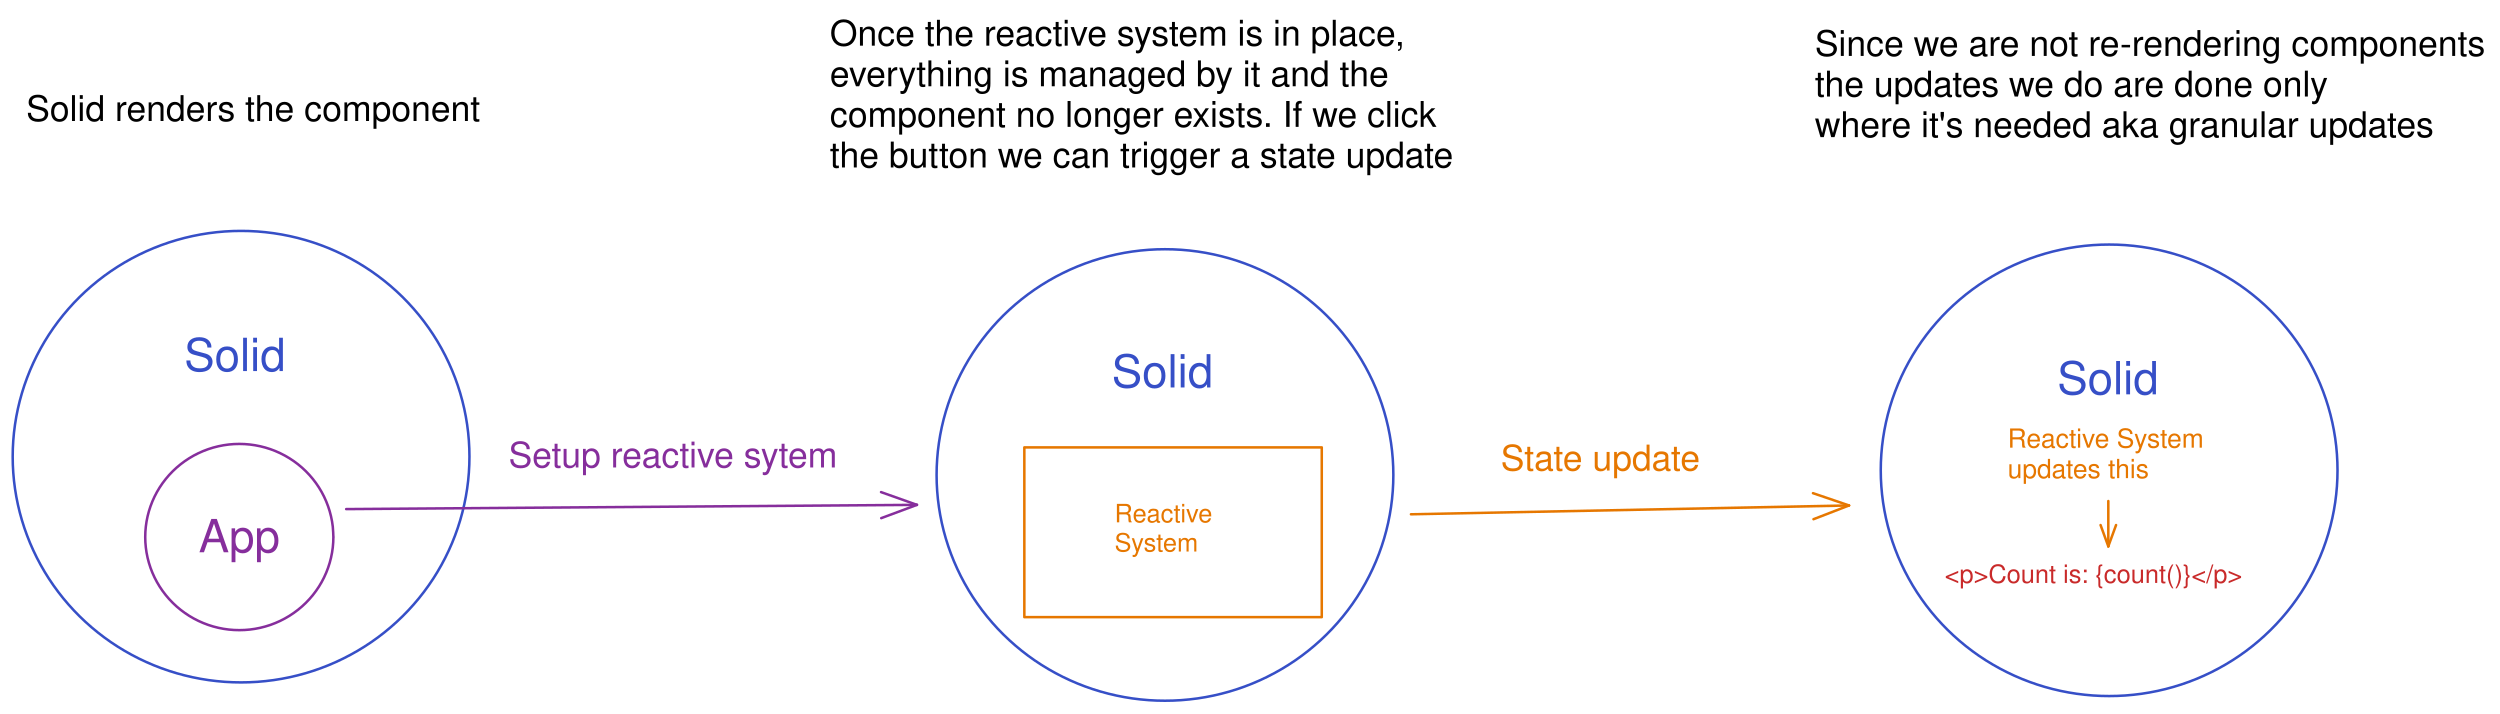
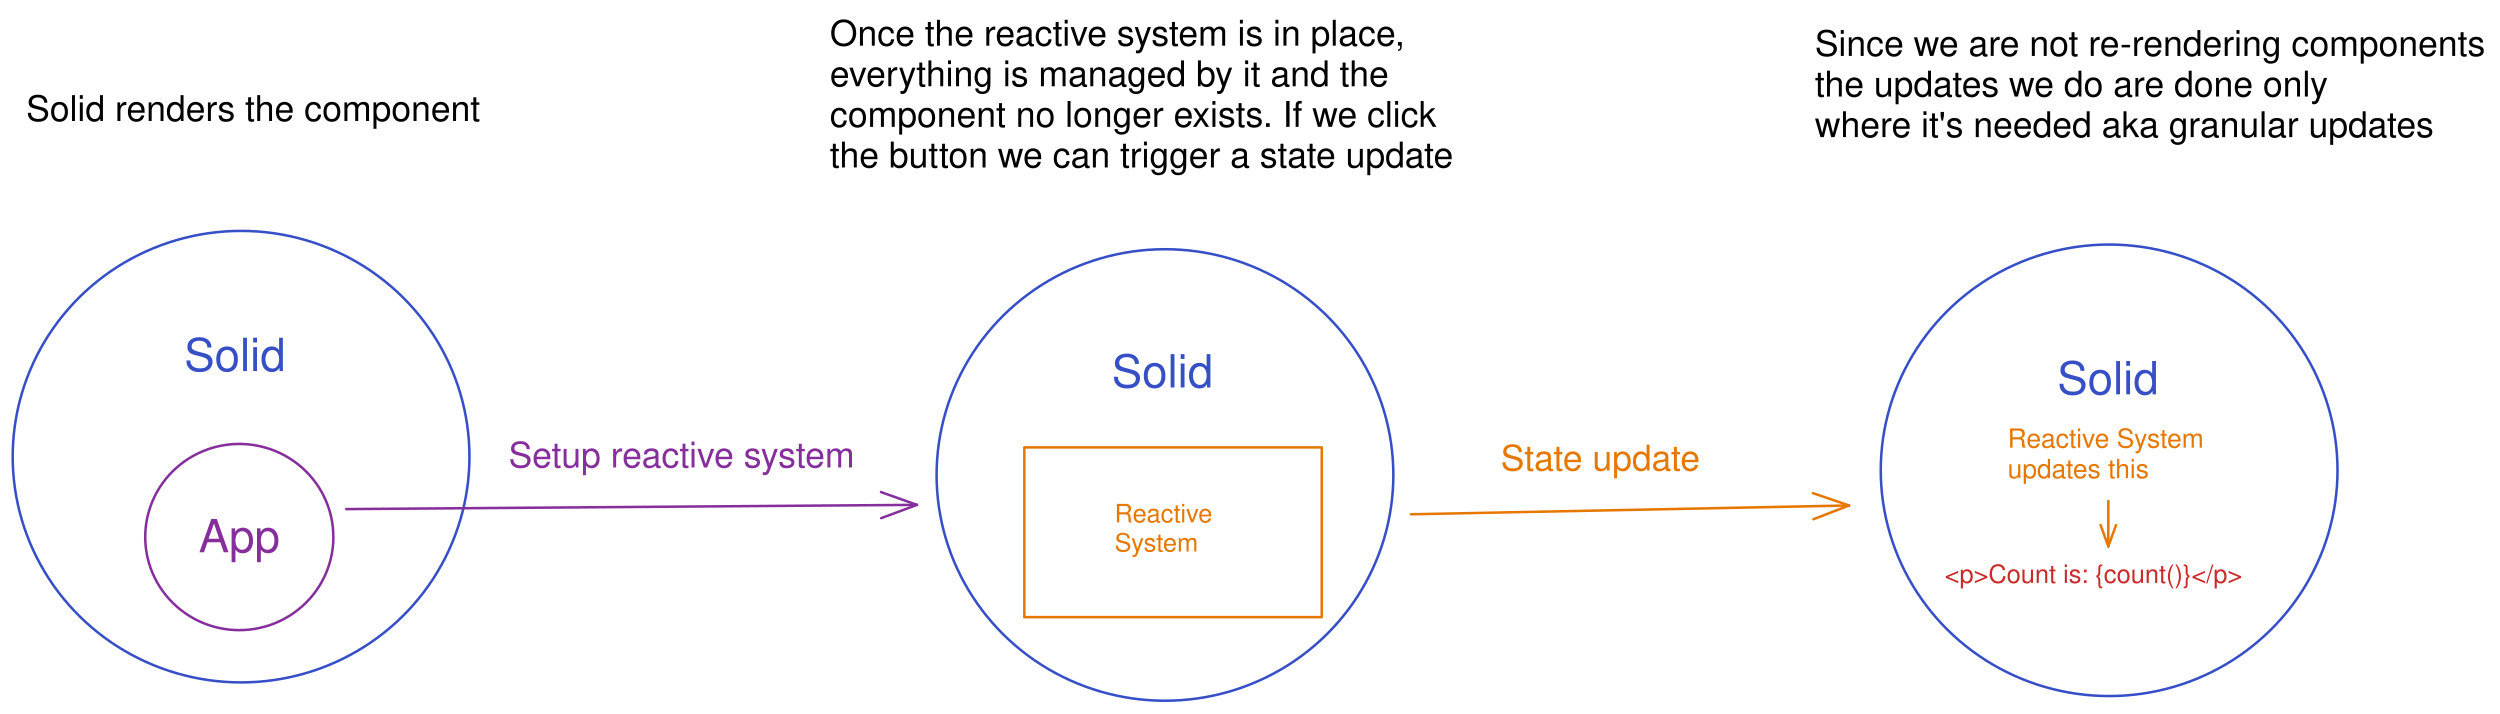
<svg xmlns="http://www.w3.org/2000/svg" version="1.1" viewBox="0 0 1970.417 562.287" width="1970.417" height="562.287">
  <defs>
    <style>      
      font-family: "Gordita"
    </style>
  </defs>
  <g stroke-linecap="round" transform="translate(114.4604 349.8938) rotate(0 74.14659 73.3821)">
    <path d="M148.29 73.38 C148.29 76.12, 148.14 78.88, 147.83 81.6 C147.52 84.32, 147.05 87.04, 146.43 89.71 C145.82 92.38, 145.05 95.03, 144.13 97.62 C143.22 100.2, 142.15 102.75, 140.95 105.22 C139.75 107.69, 138.4 110.1, 136.93 112.42 C135.46 114.74, 133.84 116.99, 132.12 119.14 C130.39 121.28, 128.53 123.33, 126.58 125.27 C124.62 127.21, 122.54 129.05, 120.38 130.75 C118.21 132.46, 115.94 134.06, 113.59 135.52 C111.25 136.97, 108.81 138.31, 106.32 139.5 C103.82 140.69, 101.25 141.74, 98.64 142.65 C96.02 143.55, 93.34 144.31, 90.65 144.92 C87.95 145.53, 85.2 146, 82.45 146.3 C79.7 146.61, 76.91 146.76, 74.15 146.76 C71.38 146.76, 68.59 146.61, 65.84 146.3 C63.09 146, 60.35 145.53, 57.65 144.92 C54.95 144.31, 52.27 143.55, 49.66 142.65 C47.05 141.74, 44.47 140.69, 41.98 139.5 C39.48 138.31, 37.04 136.97, 34.7 135.52 C32.36 134.06, 30.08 132.46, 27.92 130.75 C25.75 129.05, 23.67 127.21, 21.72 125.27 C19.76 123.33, 17.9 121.28, 16.18 119.14 C14.45 116.99, 12.84 114.74, 11.36 112.42 C9.89 110.1, 8.54 107.69, 7.34 105.22 C6.14 102.75, 5.07 100.2, 4.16 97.62 C3.25 95.03, 2.47 92.38, 1.86 89.71 C1.24 87.04, 0.78 84.32, 0.47 81.6 C0.16 78.88, 0 76.12, 0 73.38 C0 70.64, 0.16 67.89, 0.47 65.17 C0.78 62.44, 1.24 59.72, 1.86 57.05 C2.47 54.38, 3.25 51.73, 4.16 49.15 C5.07 46.56, 6.14 44.01, 7.34 41.54 C8.54 39.08, 9.89 36.66, 11.36 34.34 C12.84 32.02, 14.45 29.77, 16.18 27.63 C17.9 25.49, 19.76 23.43, 21.72 21.49 C23.67 19.56, 25.75 17.72, 27.92 16.01 C30.08 14.3, 32.36 12.7, 34.7 11.25 C37.04 9.79, 39.48 8.46, 41.98 7.27 C44.47 6.08, 47.05 5.02, 49.66 4.12 C52.27 3.21, 54.95 2.45, 57.65 1.84 C60.35 1.23, 63.09 0.77, 65.84 0.46 C68.59 0.15, 71.38 0, 74.15 0 C76.91 0, 79.7 0.15, 82.45 0.46 C85.2 0.77, 87.95 1.23, 90.65 1.84 C93.34 2.45, 96.02 3.21, 98.64 4.12 C101.25 5.02, 103.82 6.08, 106.32 7.27 C108.81 8.46, 111.25 9.79, 113.59 11.25 C115.94 12.7, 118.21 14.3, 120.38 16.01 C122.54 17.72, 124.62 19.56, 126.58 21.49 C128.53 23.43, 130.39 25.49, 132.12 27.63 C133.84 29.77, 135.46 32.02, 136.93 34.34 C138.4 36.66, 139.75 39.08, 140.95 41.54 C142.15 44.01, 143.22 46.56, 144.13 49.15 C145.05 51.73, 145.82 54.38, 146.43 57.05 C147.05 59.72, 147.52 62.44, 147.83 65.17 C148.14 67.89, 148.22 72.01, 148.29 73.38 C148.37 74.75, 148.37 72.01, 148.29 73.38" stroke="#862e9c" stroke-width="2" fill="none" />
  </g>
  <g transform="translate(155.6069 402.2759) rotate(0 33 21)">
    <text x="33" y="33" font-family="Helvetica, Segoe UI Emoji" font-size="36px" fill="#862e9c" text-anchor="middle" style="white-space: pre;" direction="ltr">App</text>
  </g>
  <g stroke-linecap="round" transform="translate(10 181.9895) rotate(0 180 177.9295)">
    <path d="M360 177.93 C360 182.16, 359.85 186.4, 359.54 190.62 C359.24 194.84, 358.78 199.06, 358.17 203.25 C357.56 207.44, 356.8 211.62, 355.89 215.75 C354.98 219.89, 353.91 224, 352.71 228.06 C351.5 232.12, 350.15 236.15, 348.65 240.11 C347.16 244.07, 345.51 248, 343.73 251.84 C341.96 255.69, 340.03 259.49, 337.98 263.2 C335.93 266.92, 333.74 270.57, 331.43 274.13 C329.11 277.68, 326.66 281.17, 324.1 284.56 C321.53 287.95, 318.84 291.25, 316.03 294.45 C313.23 297.65, 310.31 300.75, 307.28 303.74 C304.25 306.74, 301.11 309.63, 297.87 312.4 C294.64 315.17, 291.3 317.83, 287.87 320.37 C284.44 322.91, 280.92 325.33, 277.32 327.61 C273.71 329.9, 270.02 332.07, 266.26 334.09 C262.51 336.12, 258.67 338.02, 254.77 339.78 C250.88 341.54, 246.91 343.16, 242.9 344.64 C238.89 346.12, 234.82 347.46, 230.71 348.65 C226.6 349.84, 222.44 350.89, 218.26 351.79 C214.08 352.69, 209.85 353.45, 205.62 354.05 C201.38 354.65, 197.11 355.1, 192.84 355.41 C188.57 355.71, 184.28 355.86, 180 355.86 C175.72 355.86, 171.43 355.71, 167.16 355.41 C162.89 355.1, 158.62 354.65, 154.38 354.05 C150.15 353.45, 145.92 352.69, 141.74 351.79 C137.56 350.89, 133.4 349.84, 129.29 348.65 C125.18 347.46, 121.11 346.12, 117.1 344.64 C113.09 343.16, 109.12 341.54, 105.23 339.78 C101.33 338.02, 97.49 336.12, 93.74 334.09 C89.98 332.07, 86.29 329.9, 82.68 327.61 C79.08 325.33, 75.56 322.91, 72.13 320.37 C68.7 317.83, 65.36 315.17, 62.13 312.4 C58.89 309.63, 55.75 306.74, 52.72 303.74 C49.69 300.75, 46.77 297.65, 43.97 294.45 C41.16 291.25, 38.47 287.95, 35.9 284.56 C33.34 281.17, 30.89 277.68, 28.57 274.13 C26.26 270.57, 24.07 266.92, 22.02 263.2 C19.97 259.49, 18.04 255.69, 16.27 251.84 C14.49 248, 12.84 244.07, 11.35 240.11 C9.85 236.15, 8.5 232.12, 7.29 228.06 C6.09 224, 5.02 219.89, 4.11 215.75 C3.2 211.62, 2.44 207.44, 1.83 203.25 C1.22 199.06, 0.76 194.84, 0.46 190.62 C0.15 186.4, 0 182.16, 0 177.93 C0 173.7, 0.15 169.46, 0.46 165.24 C0.76 161.02, 1.22 156.8, 1.83 152.61 C2.44 148.42, 3.2 144.24, 4.11 140.11 C5.02 135.97, 6.09 131.86, 7.29 127.8 C8.5 123.74, 9.85 119.71, 11.35 115.75 C12.84 111.79, 14.49 107.86, 16.27 104.01 C18.04 100.17, 19.97 96.37, 22.02 92.66 C24.07 88.94, 26.26 85.29, 28.57 81.73 C30.89 78.17, 33.34 74.69, 35.9 71.3 C38.47 67.91, 41.16 64.61, 43.97 61.41 C46.77 58.21, 49.69 55.11, 52.72 52.11 C55.75 49.12, 58.89 46.23, 62.13 43.46 C65.36 40.69, 68.7 38.03, 72.13 35.49 C75.56 32.95, 79.08 30.53, 82.68 28.25 C86.29 25.96, 89.98 23.79, 93.74 21.76 C97.49 19.74, 101.33 17.84, 105.23 16.08 C109.12 14.32, 113.09 12.7, 117.1 11.22 C121.11 9.74, 125.18 8.4, 129.29 7.21 C133.4 6.02, 137.56 4.97, 141.74 4.07 C145.92 3.17, 150.15 2.41, 154.38 1.81 C158.62 1.21, 162.89 0.76, 167.16 0.45 C171.43 0.15, 175.72 0, 180 0 C184.28 0, 188.57 0.15, 192.84 0.45 C197.11 0.76, 201.38 1.21, 205.62 1.81 C209.85 2.41, 214.08 3.17, 218.26 4.07 C222.44 4.97, 226.6 6.02, 230.71 7.21 C234.82 8.4, 238.89 9.74, 242.9 11.22 C246.91 12.7, 250.88 14.32, 254.77 16.08 C258.67 17.84, 262.51 19.74, 266.26 21.76 C270.02 23.79, 273.71 25.96, 277.32 28.25 C280.92 30.53, 284.44 32.95, 287.87 35.49 C291.3 38.03, 294.64 40.69, 297.87 43.46 C301.11 46.23, 304.25 49.12, 307.28 52.11 C310.31 55.11, 313.23 58.21, 316.03 61.41 C318.84 64.61, 321.53 67.91, 324.1 71.3 C326.66 74.69, 329.11 78.17, 331.43 81.73 C333.74 85.29, 335.93 88.94, 337.98 92.66 C340.03 96.37, 341.96 100.17, 343.73 104.01 C345.51 107.86, 347.16 111.79, 348.65 115.75 C350.15 119.71, 351.5 123.74, 352.71 127.8 C353.91 131.86, 354.98 135.97, 355.89 140.11 C356.8 144.24, 357.56 148.42, 358.17 152.61 C358.78 156.8, 359.24 161.02, 359.54 165.24 C359.85 169.46, 360 173.7, 360 177.93" stroke="#364fc7" stroke-width="2" fill="none" />
  </g>
  <g transform="translate(145.1699 259.4432) rotate(0 41 21)">
    <text x="0" y="33" font-family="Helvetica, Segoe UI Emoji" font-size="36px" fill="#364fc7" text-anchor="start" style="white-space: pre;" direction="ltr">Solid</text>
  </g>
  <g stroke-linecap="round">
    <g transform="translate(272.8542 401.2544) rotate(0 224.9138 -1.670189)">
      <path d="M0 0 C175.74 -1.3, 351.47 -2.61, 449.83 -3.34 M0 0 C137.7 -1.02, 275.39 -2.05, 449.83 -3.34" stroke="#862e9c" stroke-width="2" fill="none" />
    </g>
    <g transform="translate(272.8542 401.2544) rotate(0 224.9138 -1.670189)">
      <path d="M421.71 7.13 C432.7 3.04, 443.68 -1.05, 449.83 -3.34 M421.71 7.13 C430.32 3.92, 438.93 0.72, 449.83 -3.34" stroke="#862e9c" stroke-width="2" fill="none" />
    </g>
    <g transform="translate(272.8542 401.2544) rotate(0 224.9138 -1.670189)">
      <path d="M421.56 -13.39 C432.6 -9.46, 443.65 -5.54, 449.83 -3.34 M421.56 -13.39 C430.21 -10.31, 438.87 -7.24, 449.83 -3.34" stroke="#862e9c" stroke-width="2" fill="none" />
    </g>
  </g>
  <g transform="translate(400.8354 342.4472) rotate(0 131.5 16)">
-     <text x="0" y="26" font-family="Helvetica, Segoe UI Emoji" font-size="28px" fill="#862e9c" text-anchor="start" style="white-space: pre;" direction="ltr">Setup reactive sytem</text>
+     <text x="0" y="26" font-family="Helvetica, Segoe UI Emoji" font-size="28px" fill="#862e9c" text-anchor="start" style="white-space: pre;" direction="ltr">Setup reactive system</text>
  </g>
  <g stroke-linecap="round" transform="translate(738.1895 196.4277) rotate(0 180 177.9295)">
    <path d="M360 177.93 C360 182.16, 359.85 186.4, 359.54 190.62 C359.24 194.84, 358.78 199.06, 358.17 203.25 C357.56 207.44, 356.8 211.62, 355.89 215.75 C354.98 219.89, 353.91 224, 352.71 228.06 C351.5 232.12, 350.15 236.15, 348.65 240.11 C347.16 244.07, 345.51 248, 343.73 251.84 C341.96 255.69, 340.03 259.49, 337.98 263.2 C335.93 266.92, 333.74 270.57, 331.43 274.13 C329.11 277.68, 326.66 281.17, 324.1 284.56 C321.53 287.95, 318.84 291.25, 316.03 294.45 C313.23 297.65, 310.31 300.75, 307.28 303.74 C304.25 306.74, 301.11 309.63, 297.87 312.4 C294.64 315.17, 291.3 317.83, 287.87 320.37 C284.44 322.91, 280.92 325.33, 277.32 327.61 C273.71 329.9, 270.02 332.07, 266.26 334.09 C262.51 336.12, 258.67 338.02, 254.77 339.78 C250.88 341.54, 246.91 343.16, 242.9 344.64 C238.89 346.12, 234.82 347.46, 230.71 348.65 C226.6 349.84, 222.44 350.89, 218.26 351.79 C214.08 352.69, 209.85 353.45, 205.62 354.05 C201.38 354.65, 197.11 355.1, 192.84 355.41 C188.57 355.71, 184.28 355.86, 180 355.86 C175.72 355.86, 171.43 355.71, 167.16 355.41 C162.89 355.1, 158.62 354.65, 154.38 354.05 C150.15 353.45, 145.92 352.69, 141.74 351.79 C137.56 350.89, 133.4 349.84, 129.29 348.65 C125.18 347.46, 121.11 346.12, 117.1 344.64 C113.09 343.16, 109.12 341.54, 105.23 339.78 C101.33 338.02, 97.49 336.12, 93.74 334.09 C89.98 332.07, 86.29 329.9, 82.68 327.61 C79.08 325.33, 75.56 322.91, 72.13 320.37 C68.7 317.83, 65.36 315.17, 62.13 312.4 C58.89 309.63, 55.75 306.74, 52.72 303.74 C49.69 300.75, 46.77 297.65, 43.97 294.45 C41.16 291.25, 38.47 287.95, 35.9 284.56 C33.34 281.17, 30.89 277.68, 28.57 274.13 C26.26 270.57, 24.07 266.92, 22.02 263.2 C19.97 259.49, 18.04 255.69, 16.27 251.84 C14.49 248, 12.84 244.07, 11.35 240.11 C9.85 236.15, 8.5 232.12, 7.29 228.06 C6.09 224, 5.02 219.89, 4.11 215.75 C3.2 211.62, 2.44 207.44, 1.83 203.25 C1.22 199.06, 0.76 194.84, 0.46 190.62 C0.15 186.4, 0 182.16, 0 177.93 C0 173.7, 0.15 169.46, 0.46 165.24 C0.76 161.02, 1.22 156.8, 1.83 152.61 C2.44 148.42, 3.2 144.24, 4.11 140.11 C5.02 135.97, 6.09 131.86, 7.29 127.8 C8.5 123.74, 9.85 119.71, 11.35 115.75 C12.84 111.79, 14.49 107.86, 16.27 104.01 C18.04 100.17, 19.97 96.37, 22.02 92.66 C24.07 88.94, 26.26 85.29, 28.57 81.73 C30.89 78.17, 33.34 74.69, 35.9 71.3 C38.47 67.91, 41.16 64.61, 43.97 61.41 C46.77 58.21, 49.69 55.11, 52.72 52.11 C55.75 49.12, 58.89 46.23, 62.13 43.46 C65.36 40.69, 68.7 38.03, 72.13 35.49 C75.56 32.95, 79.08 30.53, 82.68 28.25 C86.29 25.96, 89.98 23.79, 93.74 21.76 C97.49 19.74, 101.33 17.84, 105.23 16.08 C109.12 14.32, 113.09 12.7, 117.1 11.22 C121.11 9.74, 125.18 8.4, 129.29 7.21 C133.4 6.02, 137.56 4.97, 141.74 4.07 C145.92 3.17, 150.15 2.41, 154.38 1.81 C158.62 1.21, 162.89 0.76, 167.16 0.45 C171.43 0.15, 175.72 0, 180 0 C184.28 0, 188.57 0.15, 192.84 0.45 C197.11 0.76, 201.38 1.21, 205.62 1.81 C209.85 2.41, 214.08 3.17, 218.26 4.07 C222.44 4.97, 226.6 6.02, 230.71 7.21 C234.82 8.4, 238.89 9.74, 242.9 11.22 C246.91 12.7, 250.88 14.32, 254.77 16.08 C258.67 17.84, 262.51 19.74, 266.26 21.76 C270.02 23.79, 273.71 25.96, 277.32 28.25 C280.92 30.53, 284.44 32.95, 287.87 35.49 C291.3 38.03, 294.64 40.69, 297.87 43.46 C301.11 46.23, 304.25 49.12, 307.28 52.11 C310.31 55.11, 313.23 58.21, 316.03 61.41 C318.84 64.61, 321.53 67.91, 324.1 71.3 C326.66 74.69, 329.11 78.17, 331.43 81.73 C333.74 85.29, 335.93 88.94, 337.98 92.66 C340.03 96.37, 341.96 100.17, 343.73 104.01 C345.51 107.86, 347.16 111.79, 348.65 115.75 C350.15 119.71, 351.5 123.74, 352.71 127.8 C353.91 131.86, 354.98 135.97, 355.89 140.11 C356.8 144.24, 357.56 148.42, 358.17 152.61 C358.78 156.8, 359.24 161.02, 359.54 165.24 C359.85 169.46, 360 173.7, 360 177.93" stroke="#364fc7" stroke-width="2" fill="none" />
  </g>
  <g transform="translate(876.2175 272.3627) rotate(0 41 21)">
    <text x="0" y="33" font-family="Helvetica, Segoe UI Emoji" font-size="36px" fill="#364fc7" text-anchor="start" style="white-space: pre;" direction="ltr">Solid</text>
  </g>
  <g stroke-linecap="round">
    <g transform="translate(1112.06 405.3379) rotate(0 172.6296 -3.474186)">
      <path d="M0 0 C115.07 -2.32, 230.14 -4.63, 345.26 -6.95 M0 0 C89.65 -1.8, 179.29 -3.61, 345.26 -6.95" stroke="#e67700" stroke-width="2" fill="none" />
    </g>
    <g transform="translate(1112.06 405.3379) rotate(0 172.6296 -3.474186)">
      <path d="M317.28 3.88 C326.61 0.27, 335.93 -3.34, 345.26 -6.95 M317.28 3.88 C324.55 1.07, 331.81 -1.74, 345.26 -6.95" stroke="#e67700" stroke-width="2" fill="none" />
    </g>
    <g transform="translate(1112.06 405.3379) rotate(0 172.6296 -3.474186)">
      <path d="M316.87 -16.64 C326.33 -13.41, 335.79 -10.18, 345.26 -6.95 M316.87 -16.64 C324.24 -14.12, 331.61 -11.61, 345.26 -6.95" stroke="#e67700" stroke-width="2" fill="none" />
    </g>
  </g>
  <g transform="translate(1182.818 344.8493) rotate(0 80.5 16)">
    <text x="0" y="26" font-family="Helvetica, Segoe UI Emoji" font-size="28px" fill="#e67700" text-anchor="start" style="white-space: pre;" direction="ltr">State update</text>
  </g>
  <g transform="translate(20.61591 69.38263) rotate(0 180 16)">
    <text x="0" y="26" font-family="Helvetica, Segoe UI Emoji" font-size="28px" fill="#000000" text-anchor="start" style="white-space: pre;" direction="ltr">Solid renders the component</text>
  </g>
  <g transform="translate(654.0495 10) rotate(0 247.5 64)">
    <text x="0" y="26" font-family="Helvetica, Segoe UI Emoji" font-size="28px" fill="#000000" text-anchor="start" style="white-space: pre;" direction="ltr">Once the reactive system is in place, </text>
    <text x="0" y="58" font-family="Helvetica, Segoe UI Emoji" font-size="28px" fill="#000000" text-anchor="start" style="white-space: pre;" direction="ltr">everything is managed by it and the </text>
    <text x="0" y="90" font-family="Helvetica, Segoe UI Emoji" font-size="28px" fill="#000000" text-anchor="start" style="white-space: pre;" direction="ltr">component no longer exists. If we click </text>
    <text x="0" y="122" font-family="Helvetica, Segoe UI Emoji" font-size="28px" fill="#000000" text-anchor="start" style="white-space: pre;" direction="ltr">the button we can trigger a state update</text>
  </g>
  <g transform="translate(1430.417 18.08366) rotate(0 265 48)">
    <text x="0" y="26" font-family="Helvetica, Segoe UI Emoji" font-size="28px" fill="#000000" text-anchor="start" style="white-space: pre;" direction="ltr">Since we are not re-rendering components</text>
    <text x="0" y="58" font-family="Helvetica, Segoe UI Emoji" font-size="28px" fill="#000000" text-anchor="start" style="white-space: pre;" direction="ltr">the updates we do are done only</text>
    <text x="0" y="90" font-family="Helvetica, Segoe UI Emoji" font-size="28px" fill="#000000" text-anchor="start" style="white-space: pre;" direction="ltr">where it's needed aka granular updates</text>
  </g>
  <g stroke-linecap="round" transform="translate(807.3489 352.6034) rotate(0 117.2107 66.91204)">
    <path d="M0 0 C68.1 0, 136.2 0, 234.42 0 M0 0 C93.24 0, 186.49 0, 234.42 0 M234.42 0 C234.42 33.24, 234.42 66.47, 234.42 133.82 M234.42 0 C234.42 43.02, 234.42 86.04, 234.42 133.82 M234.42 133.82 C167.69 133.82, 100.96 133.82, 0 133.82 M234.42 133.82 C184.2 133.82, 133.98 133.82, 0 133.82 M0 133.82 C0 95.71, 0 57.6, 0 0 M0 133.82 C0 100.03, 0 66.24, 0 0" stroke="#e67700" stroke-width="2" fill="none" />
  </g>
  <g transform="translate(878.4372 392.6897) rotate(0 39.5 23)">
    <text x="0" y="19" font-family="Helvetica, Segoe UI Emoji" font-size="20px" fill="#e67700" text-anchor="start" style="white-space: pre;" direction="ltr">Reactive</text>
    <text x="0" y="42" font-family="Helvetica, Segoe UI Emoji" font-size="20px" fill="#e67700" text-anchor="start" style="white-space: pre;" direction="ltr">System</text>
  </g>
  <g stroke-linecap="round" transform="translate(1482.349 192.7469) rotate(0 180 177.9295)">
    <path d="M360 177.93 C360 182.16, 359.85 186.4, 359.54 190.62 C359.24 194.84, 358.78 199.06, 358.17 203.25 C357.56 207.44, 356.8 211.62, 355.89 215.75 C354.98 219.89, 353.91 224, 352.71 228.06 C351.5 232.12, 350.15 236.15, 348.65 240.11 C347.16 244.07, 345.51 248, 343.73 251.84 C341.96 255.69, 340.03 259.49, 337.98 263.2 C335.93 266.92, 333.74 270.57, 331.43 274.13 C329.11 277.68, 326.66 281.17, 324.1 284.56 C321.53 287.95, 318.84 291.25, 316.03 294.45 C313.23 297.65, 310.31 300.75, 307.28 303.74 C304.25 306.74, 301.11 309.63, 297.87 312.4 C294.64 315.17, 291.3 317.83, 287.87 320.37 C284.44 322.91, 280.92 325.33, 277.32 327.61 C273.71 329.9, 270.02 332.07, 266.26 334.09 C262.51 336.12, 258.67 338.02, 254.77 339.78 C250.88 341.54, 246.91 343.16, 242.9 344.64 C238.89 346.12, 234.82 347.46, 230.71 348.65 C226.6 349.84, 222.44 350.89, 218.26 351.79 C214.08 352.69, 209.85 353.45, 205.62 354.05 C201.38 354.65, 197.11 355.1, 192.84 355.41 C188.57 355.71, 184.28 355.86, 180 355.86 C175.72 355.86, 171.43 355.71, 167.16 355.41 C162.89 355.1, 158.62 354.65, 154.38 354.05 C150.15 353.45, 145.92 352.69, 141.74 351.79 C137.56 350.89, 133.4 349.84, 129.29 348.65 C125.18 347.46, 121.11 346.12, 117.1 344.64 C113.09 343.16, 109.12 341.54, 105.23 339.78 C101.33 338.02, 97.49 336.12, 93.74 334.09 C89.98 332.07, 86.29 329.9, 82.68 327.61 C79.08 325.33, 75.56 322.91, 72.13 320.37 C68.7 317.83, 65.36 315.17, 62.13 312.4 C58.89 309.63, 55.75 306.74, 52.72 303.74 C49.69 300.75, 46.77 297.65, 43.97 294.45 C41.16 291.25, 38.47 287.95, 35.9 284.56 C33.34 281.17, 30.89 277.68, 28.57 274.13 C26.26 270.57, 24.07 266.92, 22.02 263.2 C19.97 259.49, 18.04 255.69, 16.27 251.84 C14.49 248, 12.84 244.07, 11.35 240.11 C9.85 236.15, 8.5 232.12, 7.29 228.06 C6.09 224, 5.02 219.89, 4.11 215.75 C3.2 211.62, 2.44 207.44, 1.83 203.25 C1.22 199.06, 0.76 194.84, 0.46 190.62 C0.15 186.4, 0 182.16, 0 177.93 C0 173.7, 0.15 169.46, 0.46 165.24 C0.76 161.02, 1.22 156.8, 1.83 152.61 C2.44 148.42, 3.2 144.24, 4.11 140.11 C5.02 135.97, 6.09 131.86, 7.29 127.8 C8.5 123.74, 9.85 119.71, 11.35 115.75 C12.84 111.79, 14.49 107.86, 16.27 104.01 C18.04 100.17, 19.97 96.37, 22.02 92.66 C24.07 88.94, 26.26 85.29, 28.57 81.73 C30.89 78.17, 33.34 74.69, 35.9 71.3 C38.47 67.91, 41.16 64.61, 43.97 61.41 C46.77 58.21, 49.69 55.11, 52.72 52.11 C55.75 49.12, 58.89 46.23, 62.13 43.46 C65.36 40.69, 68.7 38.03, 72.13 35.49 C75.56 32.95, 79.08 30.53, 82.68 28.25 C86.29 25.96, 89.98 23.79, 93.74 21.76 C97.49 19.74, 101.33 17.84, 105.23 16.08 C109.12 14.32, 113.09 12.7, 117.1 11.22 C121.11 9.74, 125.18 8.4, 129.29 7.21 C133.4 6.02, 137.56 4.97, 141.74 4.07 C145.92 3.17, 150.15 2.41, 154.38 1.81 C158.62 1.21, 162.89 0.76, 167.16 0.45 C171.43 0.15, 175.72 0, 180 0 C184.28 0, 188.57 0.15, 192.84 0.45 C197.11 0.76, 201.38 1.21, 205.62 1.81 C209.85 2.41, 214.08 3.17, 218.26 4.07 C222.44 4.97, 226.6 6.02, 230.71 7.21 C234.82 8.4, 238.89 9.74, 242.9 11.22 C246.91 12.7, 250.88 14.32, 254.77 16.08 C258.67 17.84, 262.51 19.74, 266.26 21.76 C270.02 23.79, 273.71 25.96, 277.32 28.25 C280.92 30.53, 284.44 32.95, 287.87 35.49 C291.3 38.03, 294.64 40.69, 297.87 43.46 C301.11 46.23, 304.25 49.12, 307.28 52.11 C310.31 55.11, 313.23 58.21, 316.03 61.41 C318.84 64.61, 321.53 67.91, 324.1 71.3 C326.66 74.69, 329.11 78.17, 331.43 81.73 C333.74 85.29, 335.93 88.94, 337.98 92.66 C340.03 96.37, 341.96 100.17, 343.73 104.01 C345.51 107.86, 347.16 111.79, 348.65 115.75 C350.15 119.71, 351.5 123.74, 352.71 127.8 C353.91 131.86, 354.98 135.97, 355.89 140.11 C356.8 144.24, 357.56 148.42, 358.17 152.61 C358.78 156.8, 359.24 161.02, 359.54 165.24 C359.85 169.46, 360 173.7, 360 177.93" stroke="#364fc7" stroke-width="2" fill="none" />
  </g>
  <g transform="translate(1621.451 277.7967) rotate(0 41 21)">
    <text x="0" y="33" font-family="Helvetica, Segoe UI Emoji" font-size="36px" fill="#364fc7" text-anchor="start" style="white-space: pre;" direction="ltr">Solid</text>
  </g>
  <g transform="translate(1582.353 333.8498) rotate(0 81.5 24)">
    <text x="0" y="19" font-family="Helvetica, Segoe UI Emoji" font-size="20.806px" fill="#e67700" text-anchor="start" style="white-space: pre;" direction="ltr">Reactive System </text>
    <text x="0" y="43" font-family="Helvetica, Segoe UI Emoji" font-size="20.806px" fill="#e67700" text-anchor="start" style="white-space: pre;" direction="ltr">updates this</text>
  </g>
  <g transform="translate(1532.716 440.4491) rotate(0 118.5 11.5)">
    <text x="0" y="19" font-family="Helvetica, Segoe UI Emoji" font-size="20px" fill="#c92a2a" text-anchor="start" style="white-space: pre;" direction="ltr">&lt;p&gt;Count is: {count()}&lt;/p&gt;</text>
  </g>
  <g stroke-linecap="round">
    <g transform="translate(1661.7 394.9114) rotate(0 0.0008195784 17.84833)">
      <path d="M0 0 C0 13.77, 0 27.53, 0 35.7 M0 0 C0 8.3, 0 16.6, 0 35.7" stroke="#e67700" stroke-width="2" fill="none" />
    </g>
    <g transform="translate(1661.7 394.9114) rotate(0 0.0008195784 17.84833)">
      <path d="M-6.1 18.93 C-3.75 25.39, -1.39 31.86, 0 35.7 M-6.1 18.93 C-4.68 22.82, -3.26 26.72, 0 35.7" stroke="#e67700" stroke-width="2" fill="none" />
    </g>
    <g transform="translate(1661.7 394.9114) rotate(0 0.0008195784 17.84833)">
      <path d="M6.11 18.92 C3.75 25.39, 1.4 31.86, 0 35.7 M6.11 18.92 C4.69 22.82, 3.27 26.72, 0 35.7" stroke="#e67700" stroke-width="2" fill="none" />
    </g>
  </g>
</svg>
